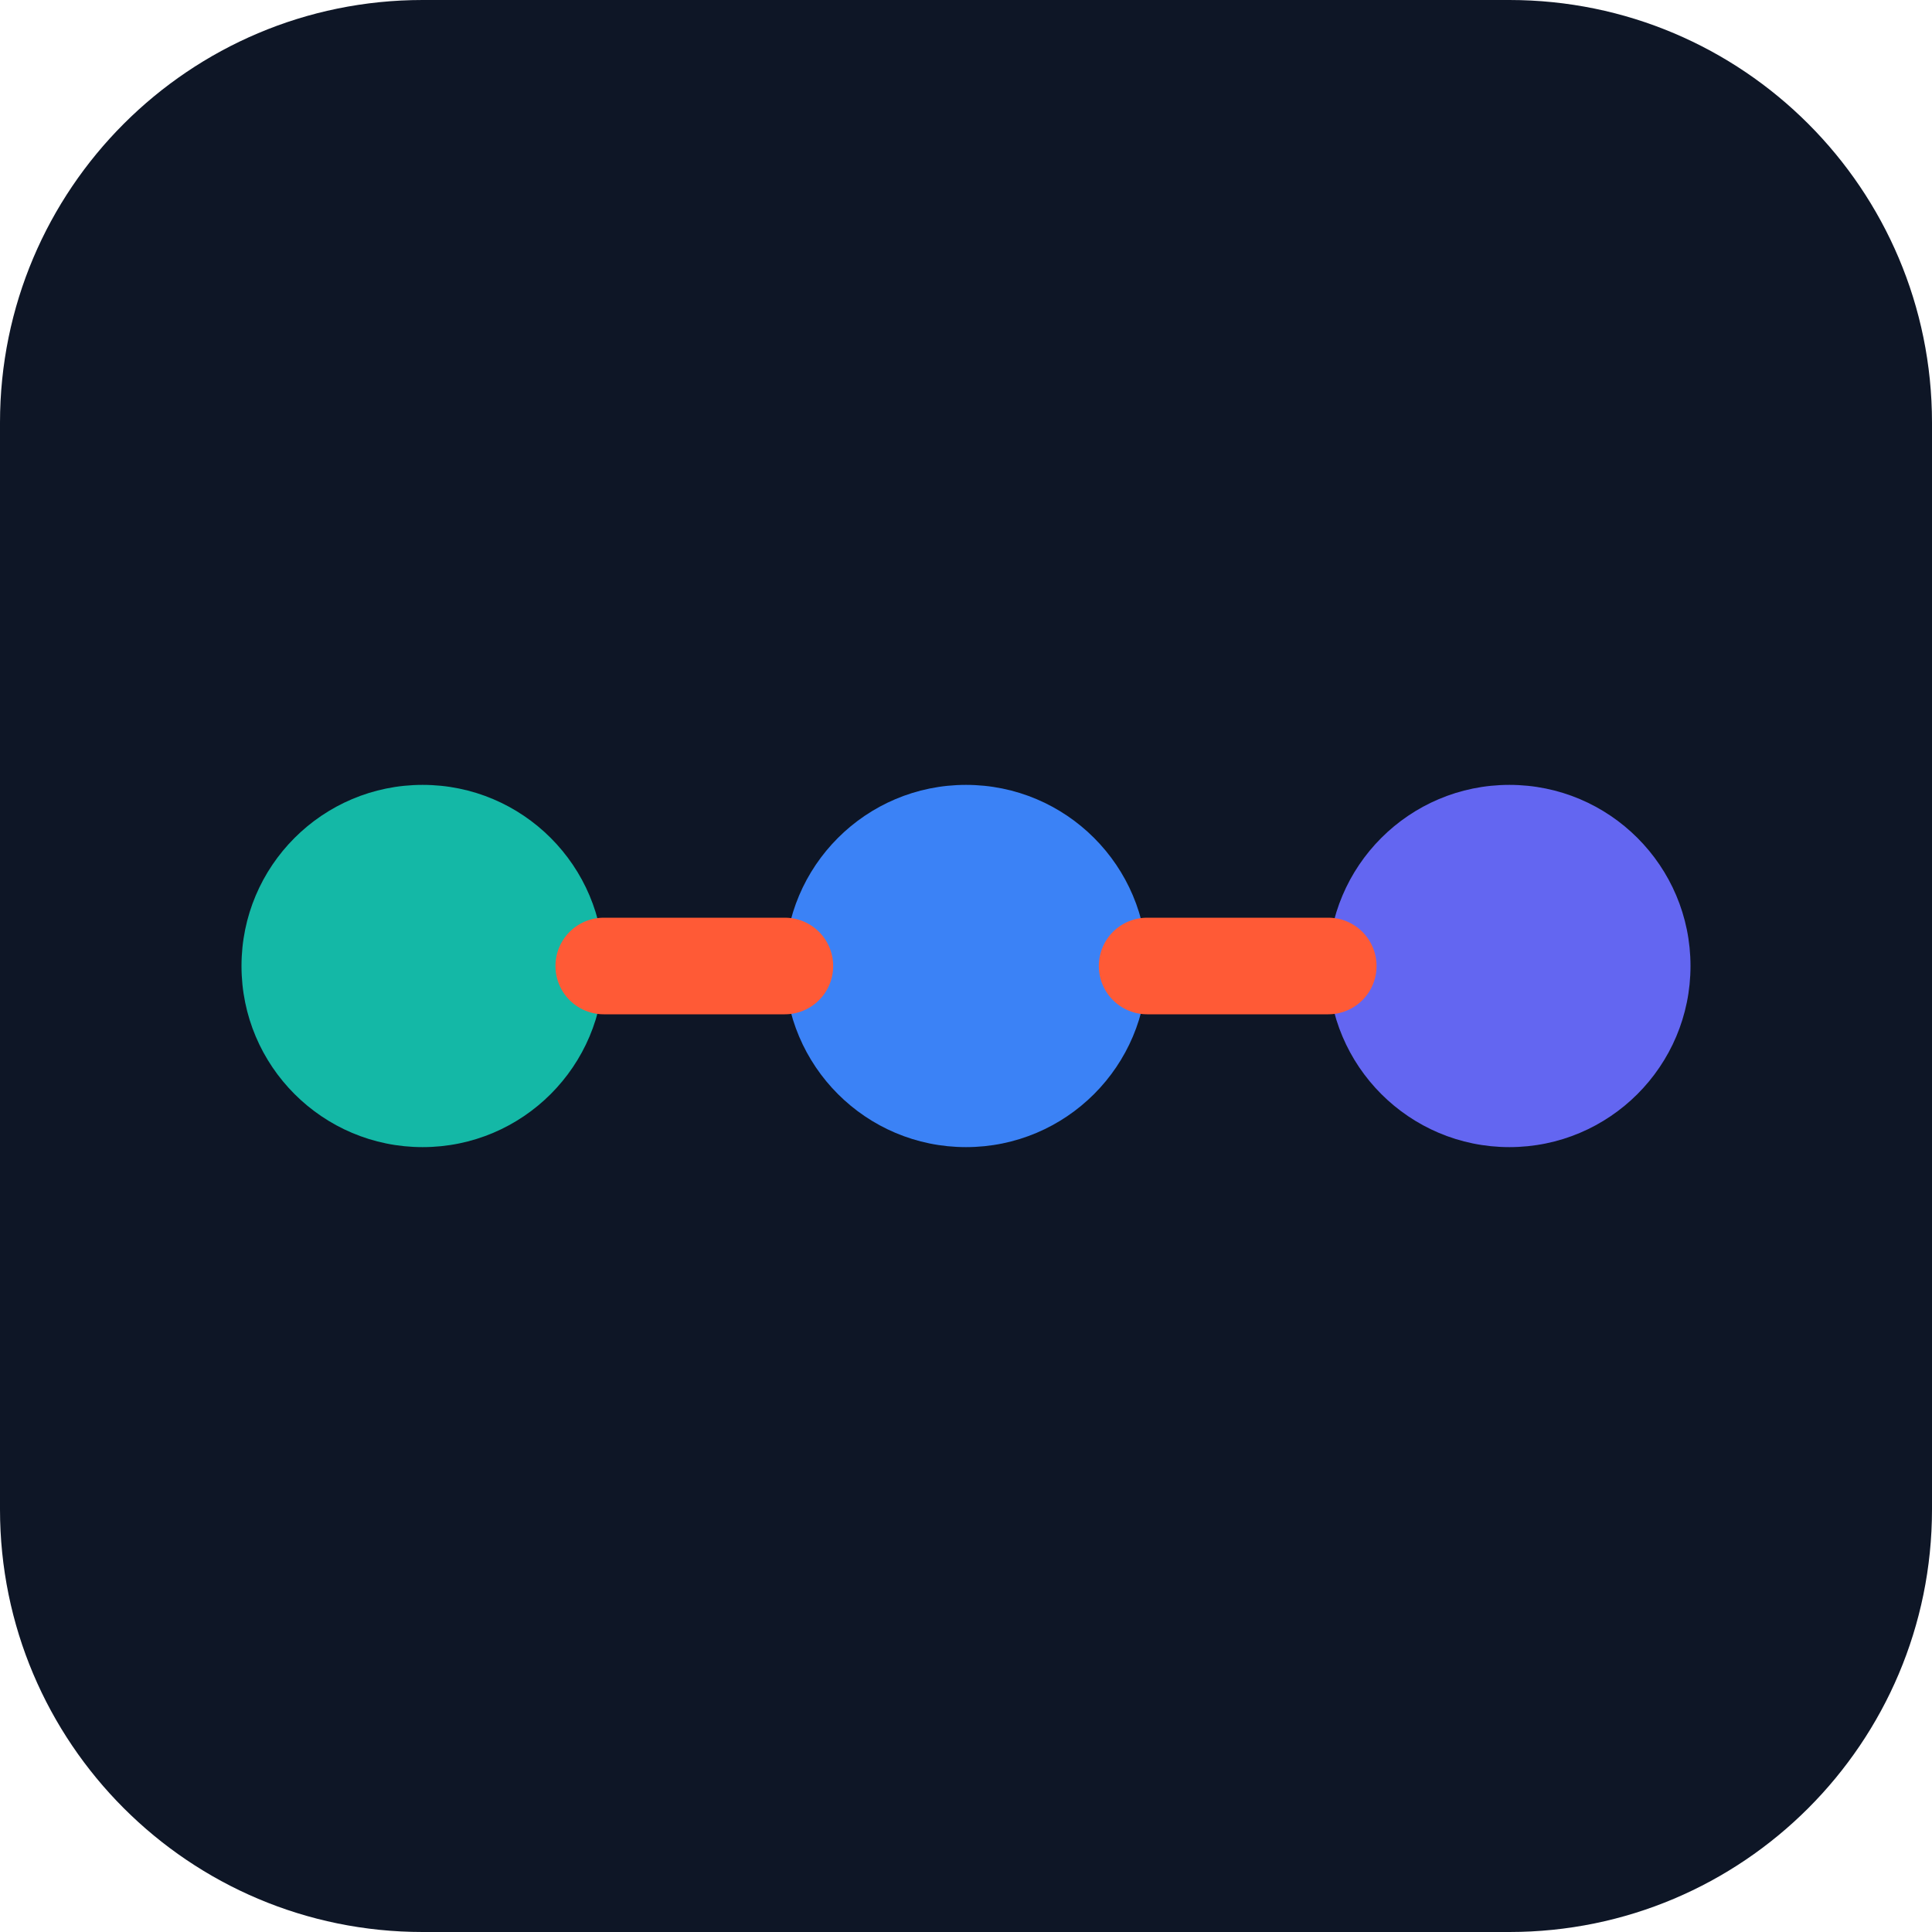
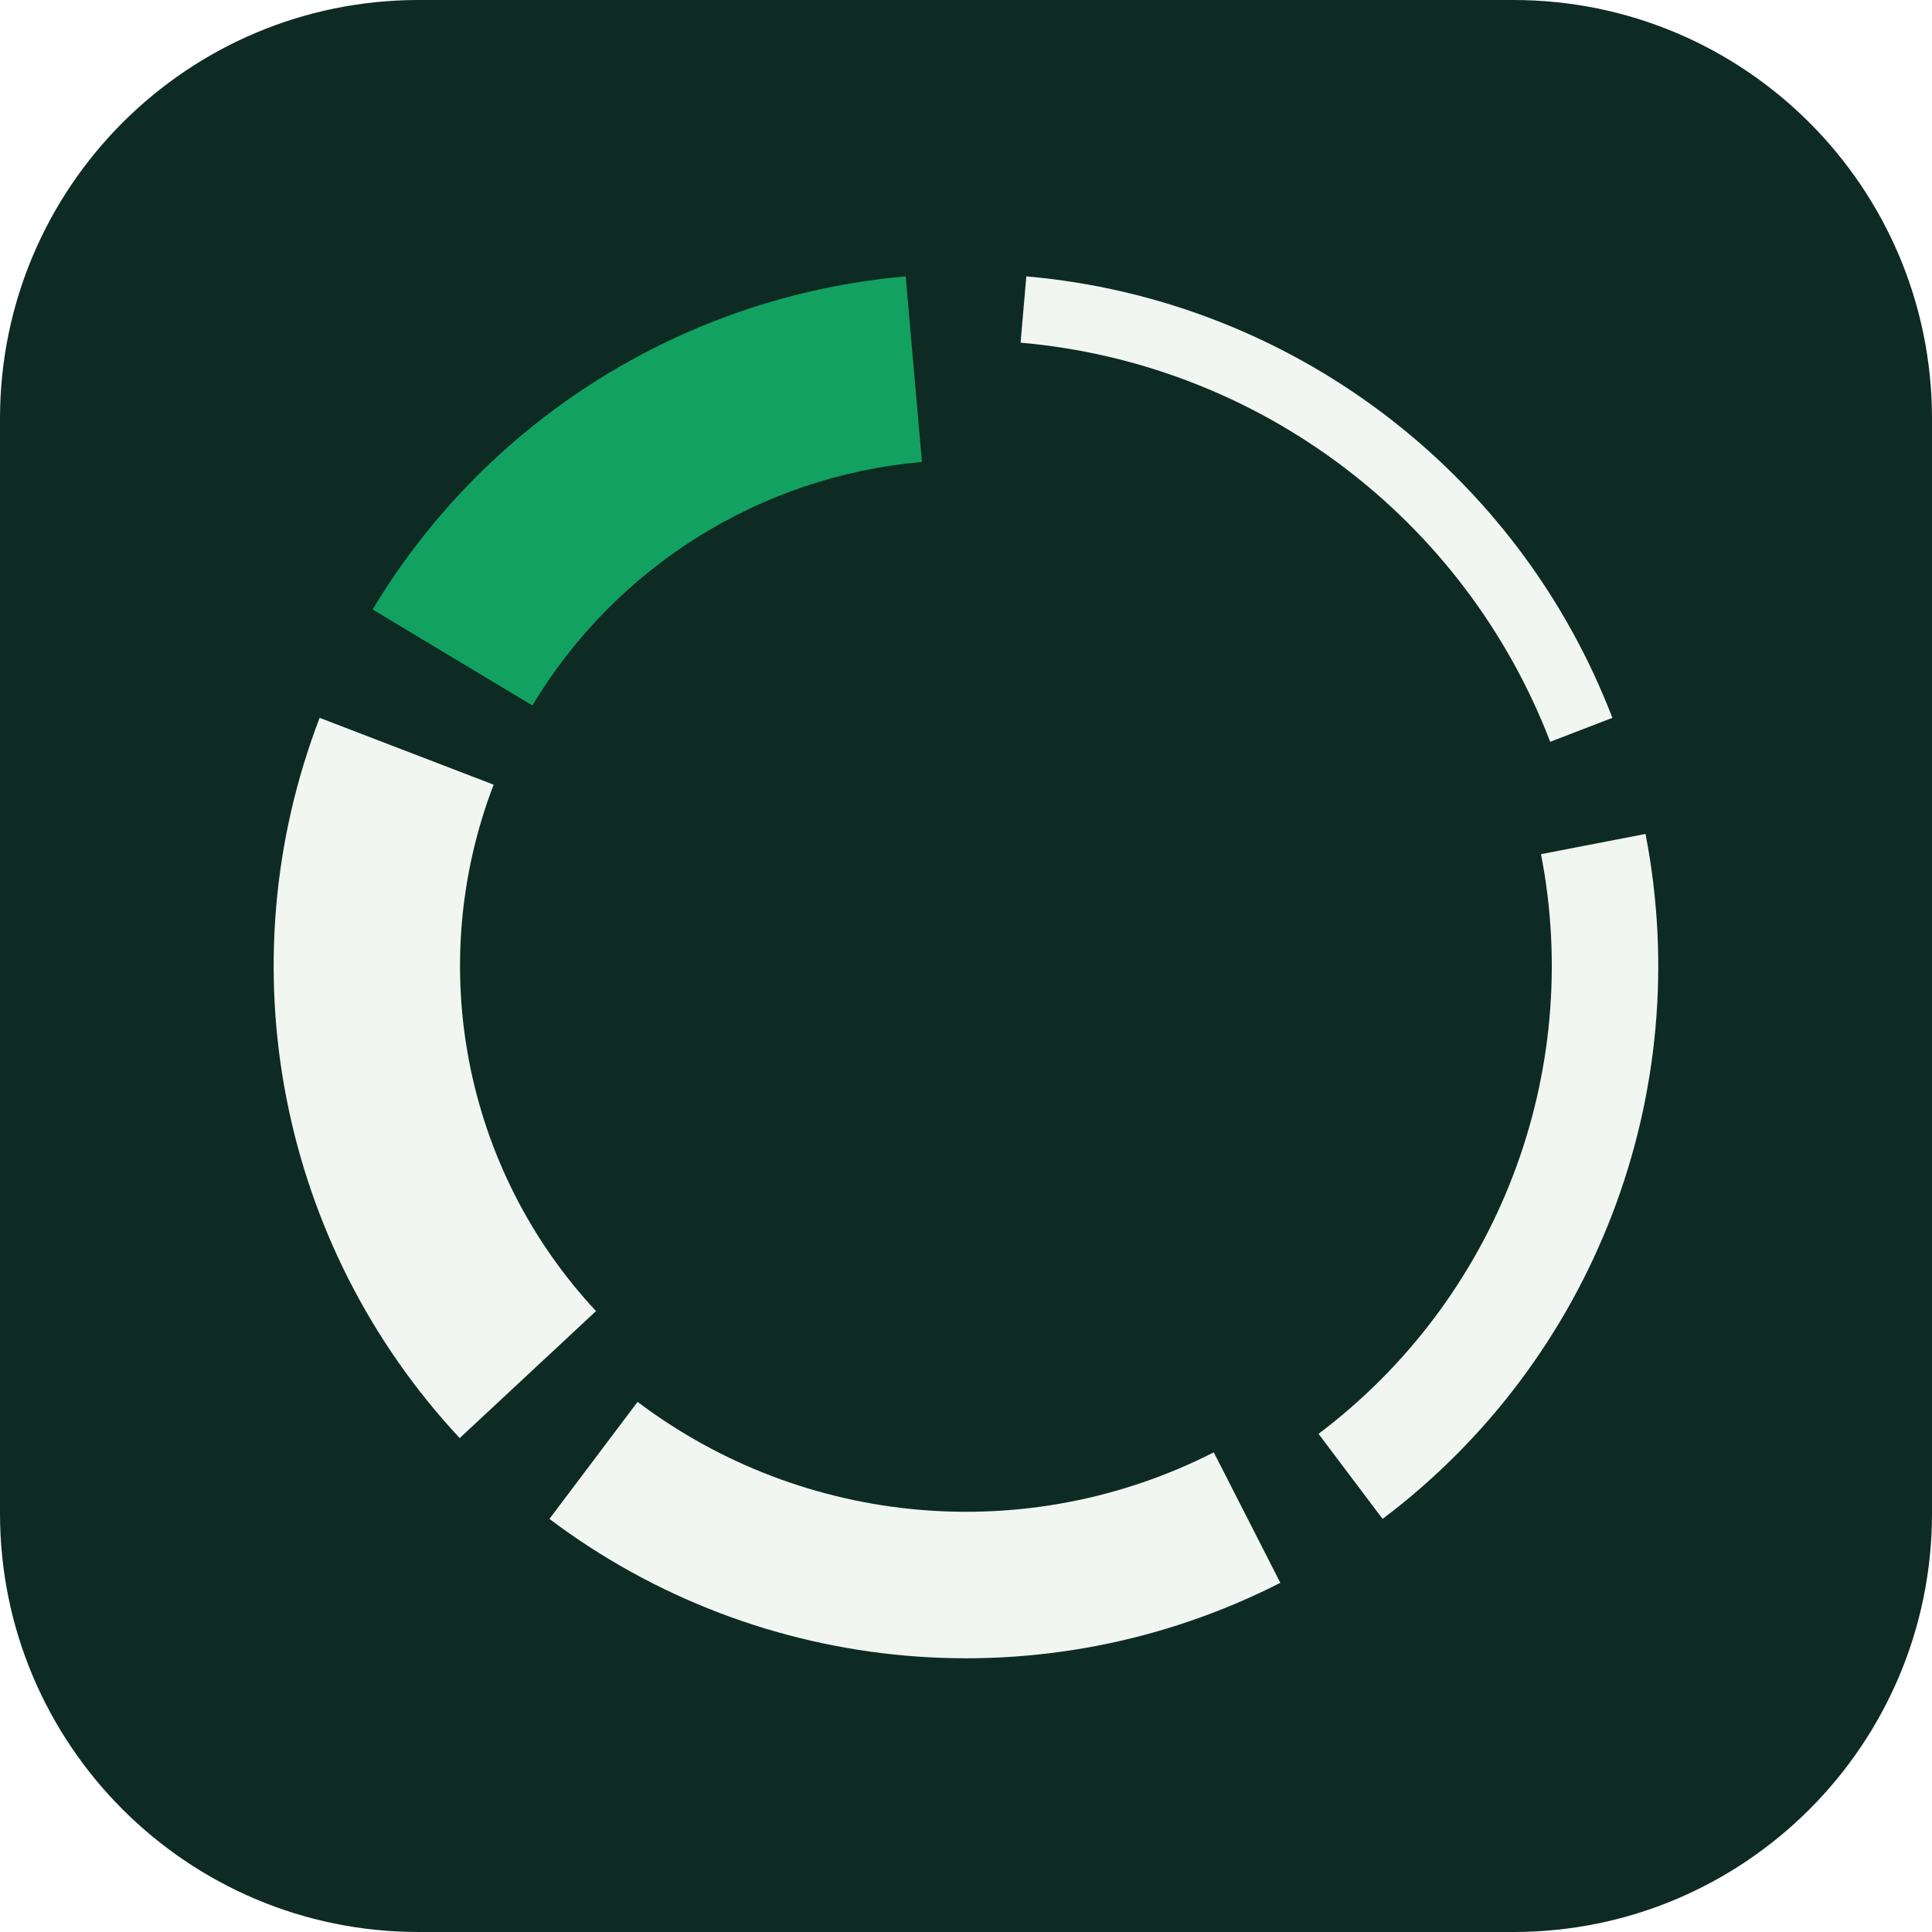
- <svg xmlns="http://www.w3.org/2000/svg" viewBox="0 0 32 32">
-   <rect width="32" height="32" rx="7" fill="#0e1626" />
-   <circle cx="7" cy="16" r="3" fill="#14b8a6" />
-   <circle cx="16" cy="16" r="3" fill="#3b82f6" />
-   <circle cx="25" cy="16" r="3" fill="#6366f1" />
-   <path d="M10 16h3M19 16h3" stroke="#ff5a36" stroke-width="1.6" stroke-linecap="round" />
+ <svg xmlns="http://www.w3.org/2000/svg" viewBox="0 0 120 120" width="120" height="120" role="img" aria-label="URGE-CC">
+   <rect x="0" y="0" width="120.0" height="120.0" rx="26" fill="#0D2B22" />
+   <g transform="translate(10.385 10.385) scale(0.82692)">
+     <path d="M64.53 8.20 A52 52 0 0 1 108.55 41.36 L103.88 43.16 A47 47 0 0 0 64.10 13.18 Z" fill="#F1F6F2" />
+     <path d="M111.04 50.08 A52 52 0 0 1 91.29 101.53 L86.48 95.14 A44 44 0 0 0 103.19 51.60 Z" fill="#F1F6F2" />
+     <path d="M83.61 106.33 A52 52 0 0 1 28.71 101.53 L35.33 92.74 A41 41 0 0 0 78.61 96.53 Z" fill="#F1F6F2" />
+     <path d="M21.97 95.46 A52 52 0 0 1 11.45 41.36 L24.52 46.38 A38 38 0 0 0 32.21 85.92 Z" fill="#F1F6F2" />
+     <path d="M15.43 33.22 A52 52 0 0 1 55.47 8.20 L56.69 22.14 A38 38 0 0 0 27.43 40.43 Z" fill="#12A160" />
+   </g>
</svg>
